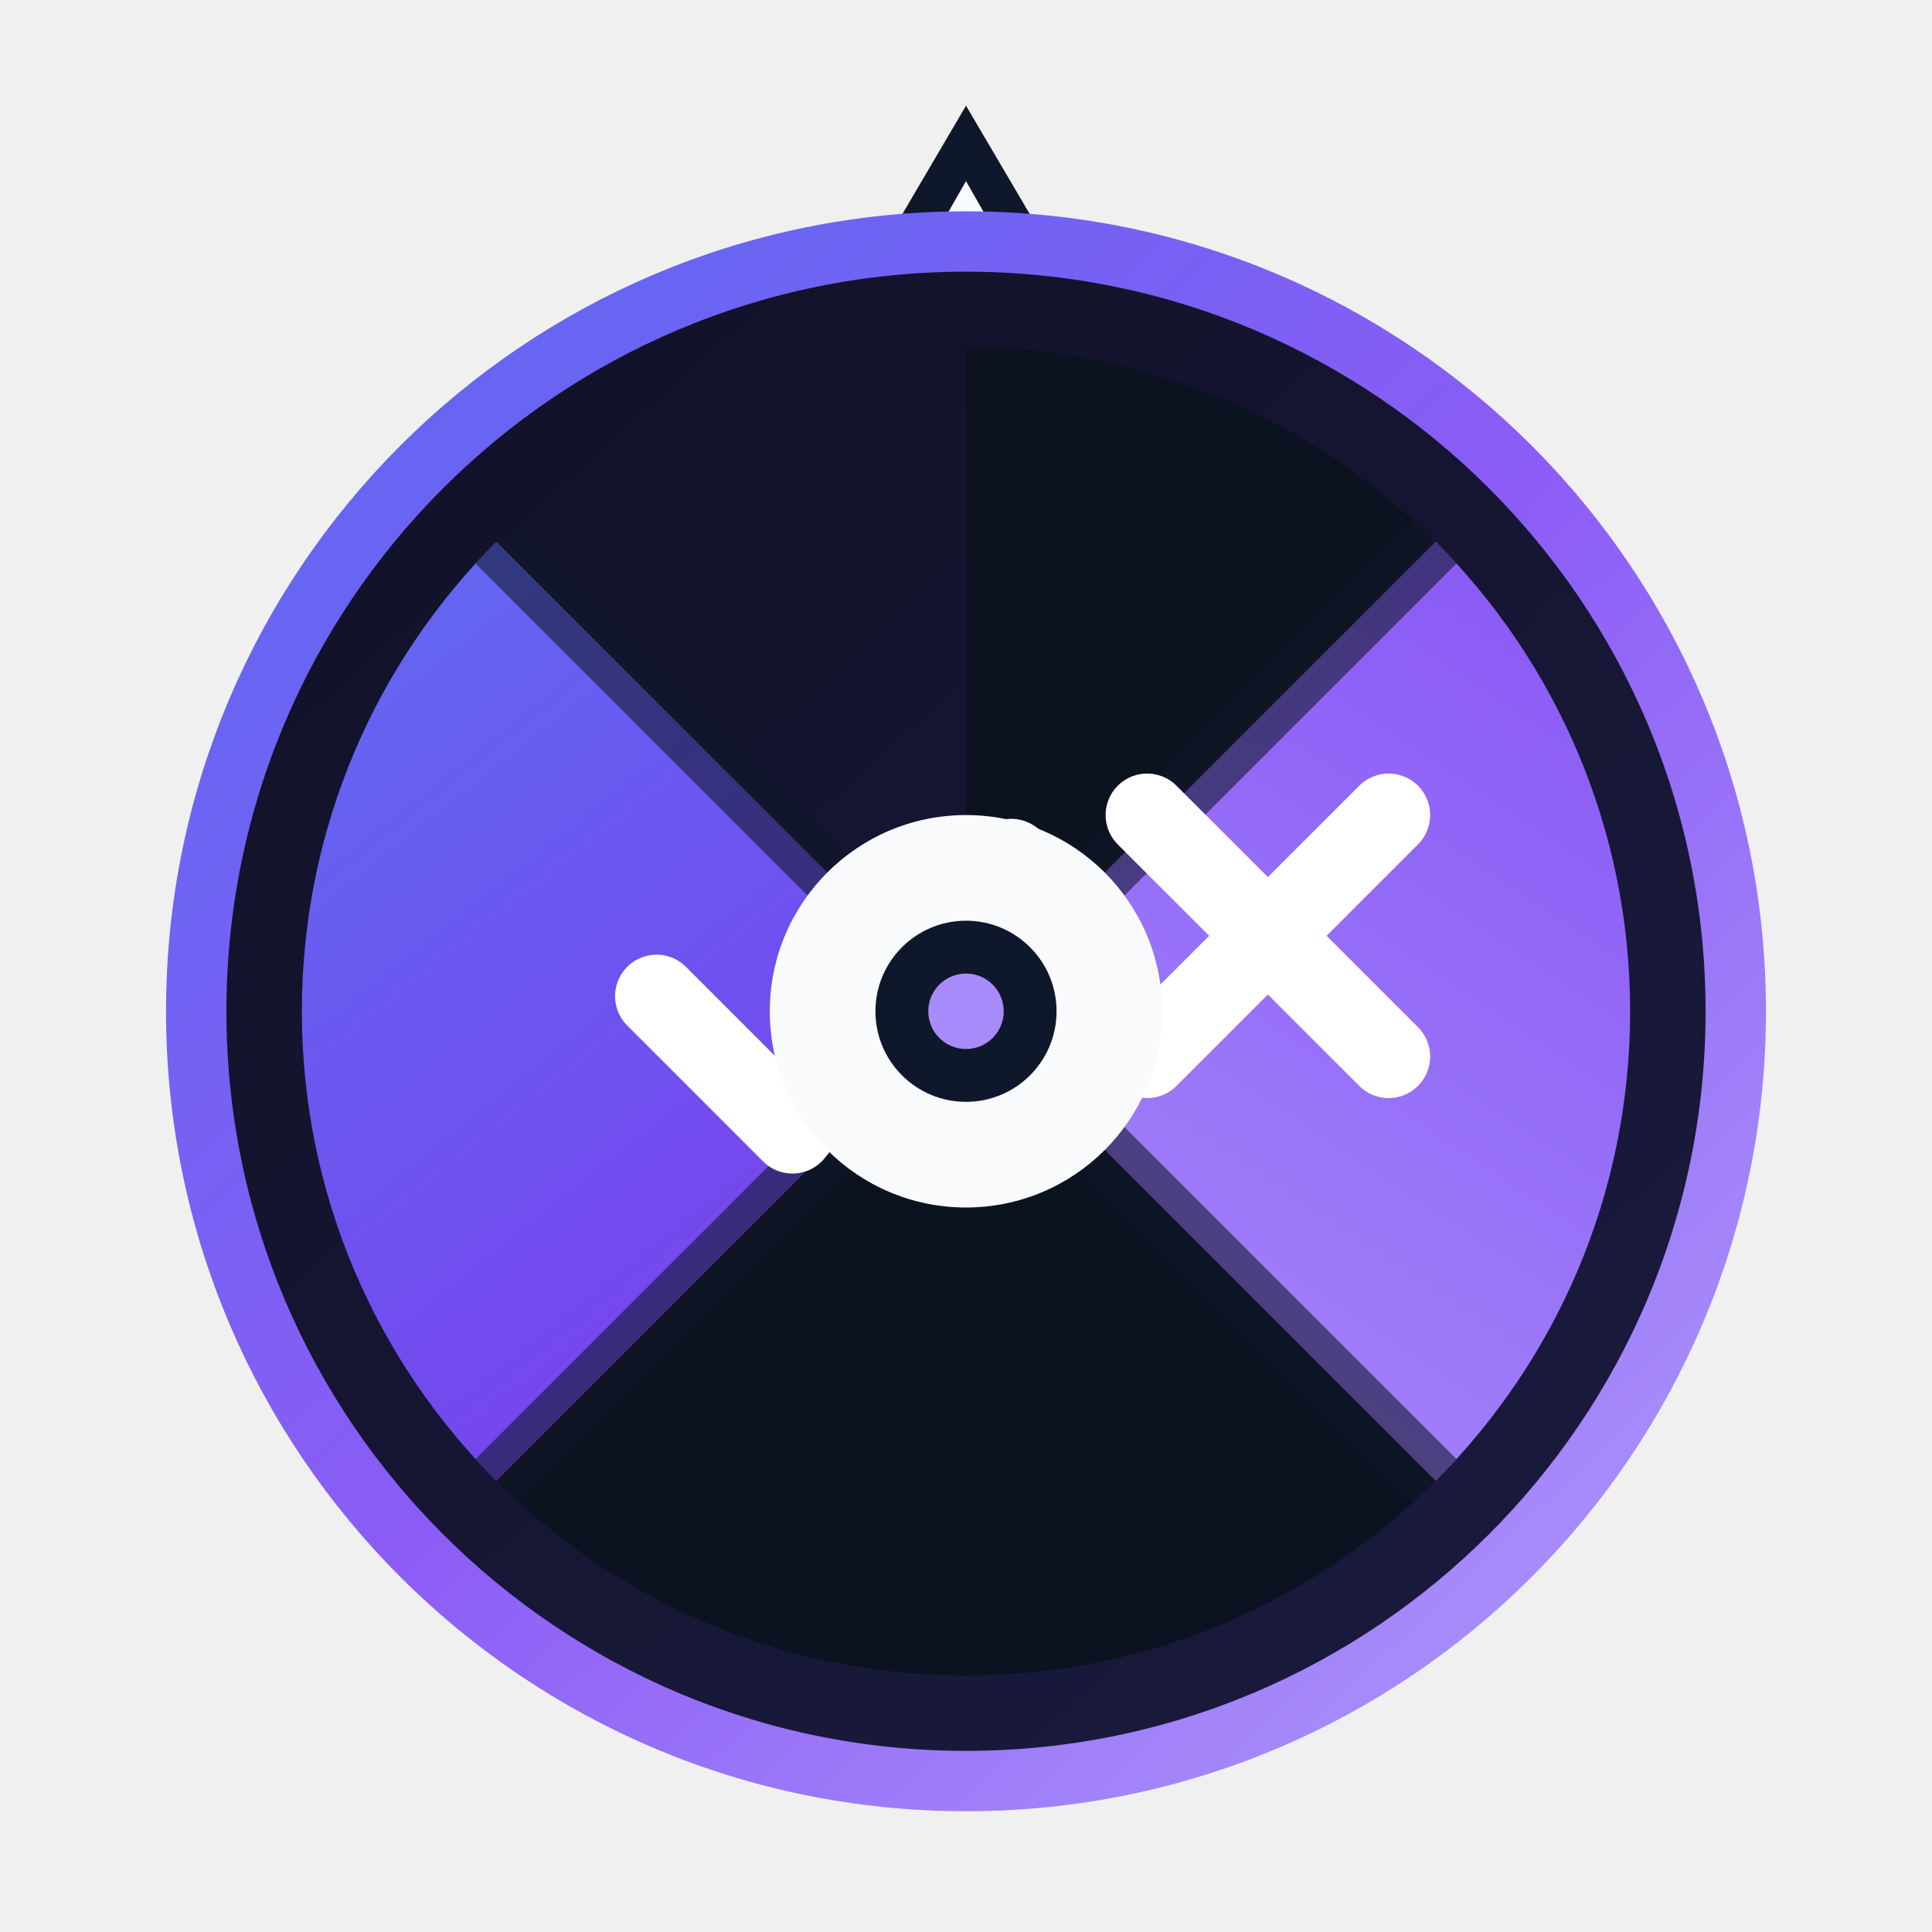
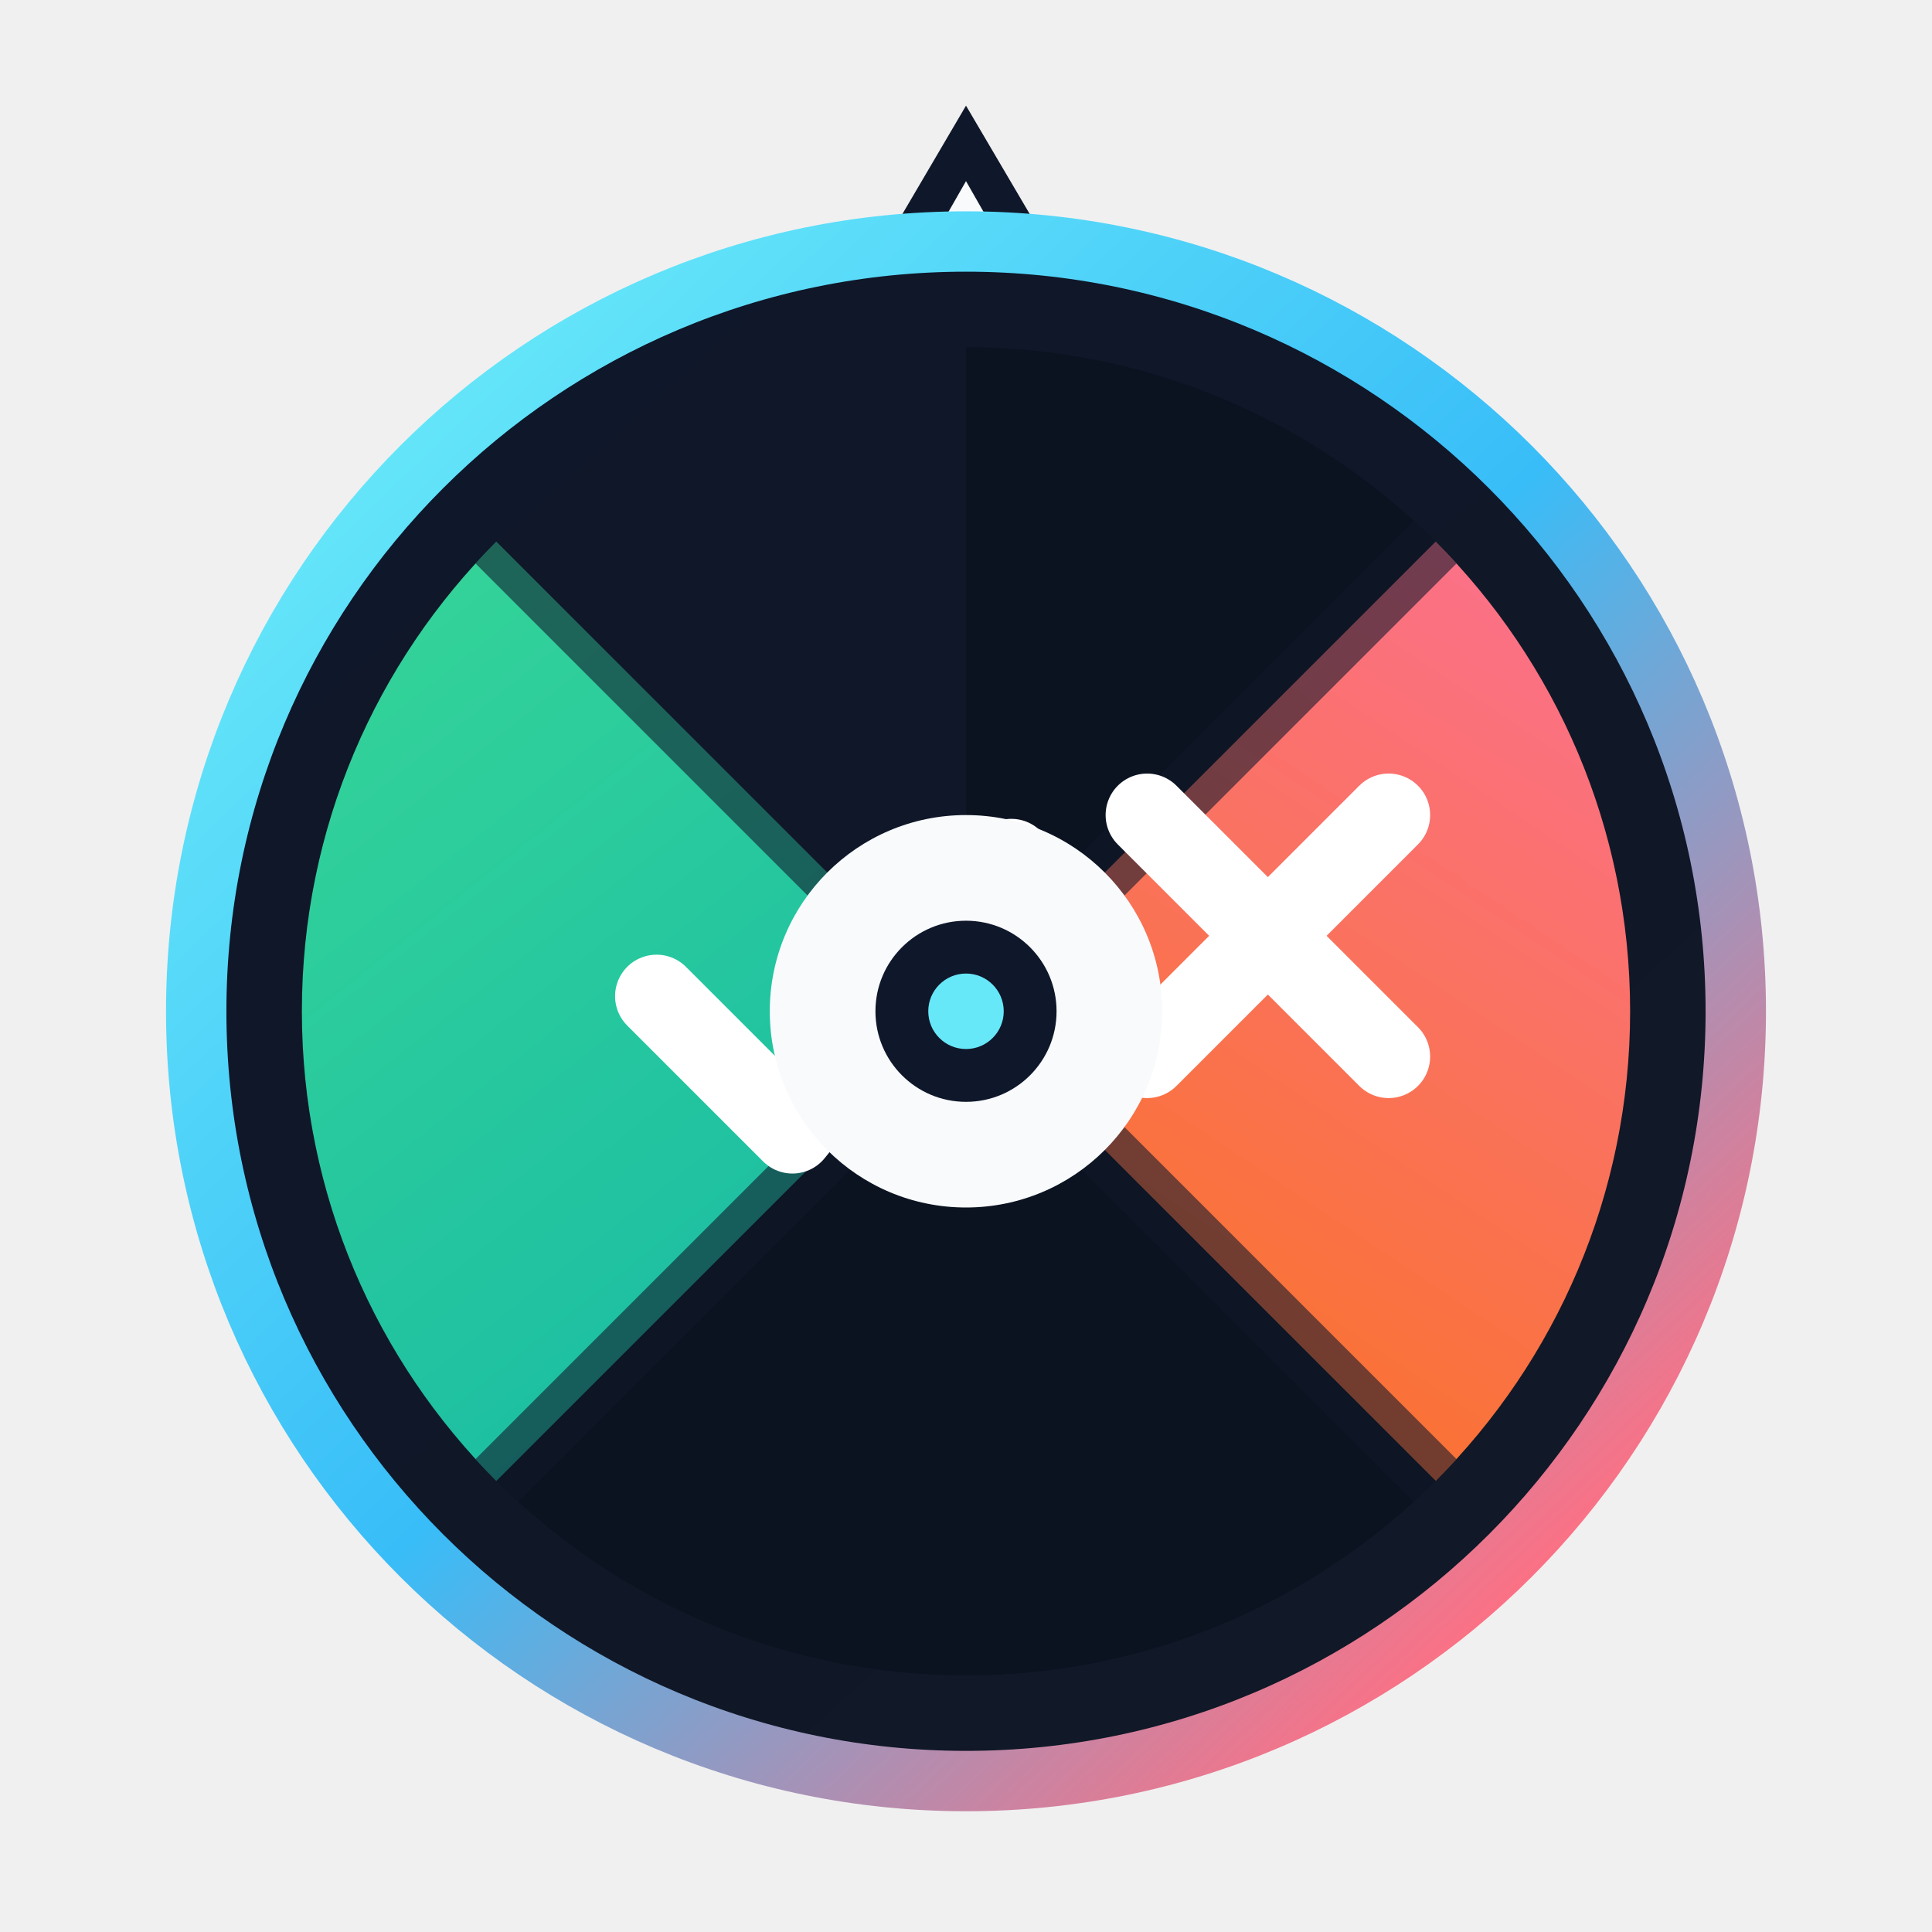
<svg xmlns="http://www.w3.org/2000/svg" width="256" height="256" viewBox="0 0 256 256" role="img" aria-labelledby="title desc">
  <defs>
    <linearGradient id="bg" x1="44" y1="36" x2="210" y2="220" gradientUnits="userSpaceOnUse">
-       <stop offset="0" stop-color="#111128" />
-       <stop offset="1" stop-color="#1a1a3e" />
+       <stop offset="0" stop-color="#0f172a" />
+       <stop offset="1" stop-color="#111827" />
    </linearGradient>
    <linearGradient id="ring" x1="52" y1="48" x2="204" y2="208" gradientUnits="userSpaceOnUse">
-       <stop offset="0" stop-color="#6366f1" />
-       <stop offset="0.52" stop-color="#8b5cf6" />
-       <stop offset="1" stop-color="#a78bfa" />
+       <stop offset="0" stop-color="#67e8f9" />
+       <stop offset="0.52" stop-color="#38bdf8" />
+       <stop offset="1" stop-color="#fb7185" />
    </linearGradient>
    <linearGradient id="yesFill" x1="60" y1="72" x2="146" y2="180" gradientUnits="userSpaceOnUse">
-       <stop offset="0" stop-color="#6366f1" />
-       <stop offset="1" stop-color="#7c3aed" />
+       <stop offset="0" stop-color="#34d399" />
+       <stop offset="1" stop-color="#14b8a6" />
    </linearGradient>
    <linearGradient id="noFill" x1="192" y1="76" x2="116" y2="190" gradientUnits="userSpaceOnUse">
-       <stop offset="0" stop-color="#8b5cf6" />
-       <stop offset="1" stop-color="#a78bfa" />
+       <stop offset="0" stop-color="#fb7185" />
+       <stop offset="1" stop-color="#f97316" />
    </linearGradient>
    <clipPath id="wheelClip">
      <circle cx="128" cy="134" r="88" />
    </clipPath>
  </defs>
  <path d="M128 14l20 34a10 10 0 0 1-8.66 15H116.7a10 10 0 0 1-8.66-15z" fill="#0f172a" />
  <path d="M128 24l12 21h-24z" fill="#f8fafc" />
  <circle cx="128" cy="134" r="102" fill="url(#bg)" stroke="url(#ring)" stroke-width="8" />
  <g clip-path="url(#wheelClip)">
    <path d="M128 134L128 46A88 88 0 0 1 190.23 71.77L128 134z" fill="#0b1220" />
    <path d="M128 134L190.23 71.77A88 88 0 0 1 190.23 196.23L128 134z" fill="url(#noFill)" />
    <path d="M128 134L190.23 196.23A88 88 0 0 1 65.77 196.23L128 134z" fill="#0b1220" />
    <path d="M128 134L65.77 196.23A88 88 0 0 1 65.77 71.77L128 134z" fill="url(#yesFill)" />
    <path d="M65.77 71.77l124.46 124.46M65.77 196.23l124.46-124.46" stroke="#0f172a" stroke-width="8" stroke-linecap="round" opacity="0.58" />
  </g>
  <path d="M87 132l18 18 29-36" fill="none" stroke="#ffffff" stroke-width="11" stroke-linecap="round" stroke-linejoin="round" />
  <path d="M152 108l32 32M184 108l-32 32" fill="none" stroke="#ffffff" stroke-width="11" stroke-linecap="round" />
  <circle cx="128" cy="134" r="26" fill="#f8fafc" />
  <circle cx="128" cy="134" r="12" fill="#0f172a" />
-   <circle cx="128" cy="134" r="5" fill="#a78bfa" />
+   <circle cx="128" cy="134" r="5" fill="#67e8f9" />
</svg>
